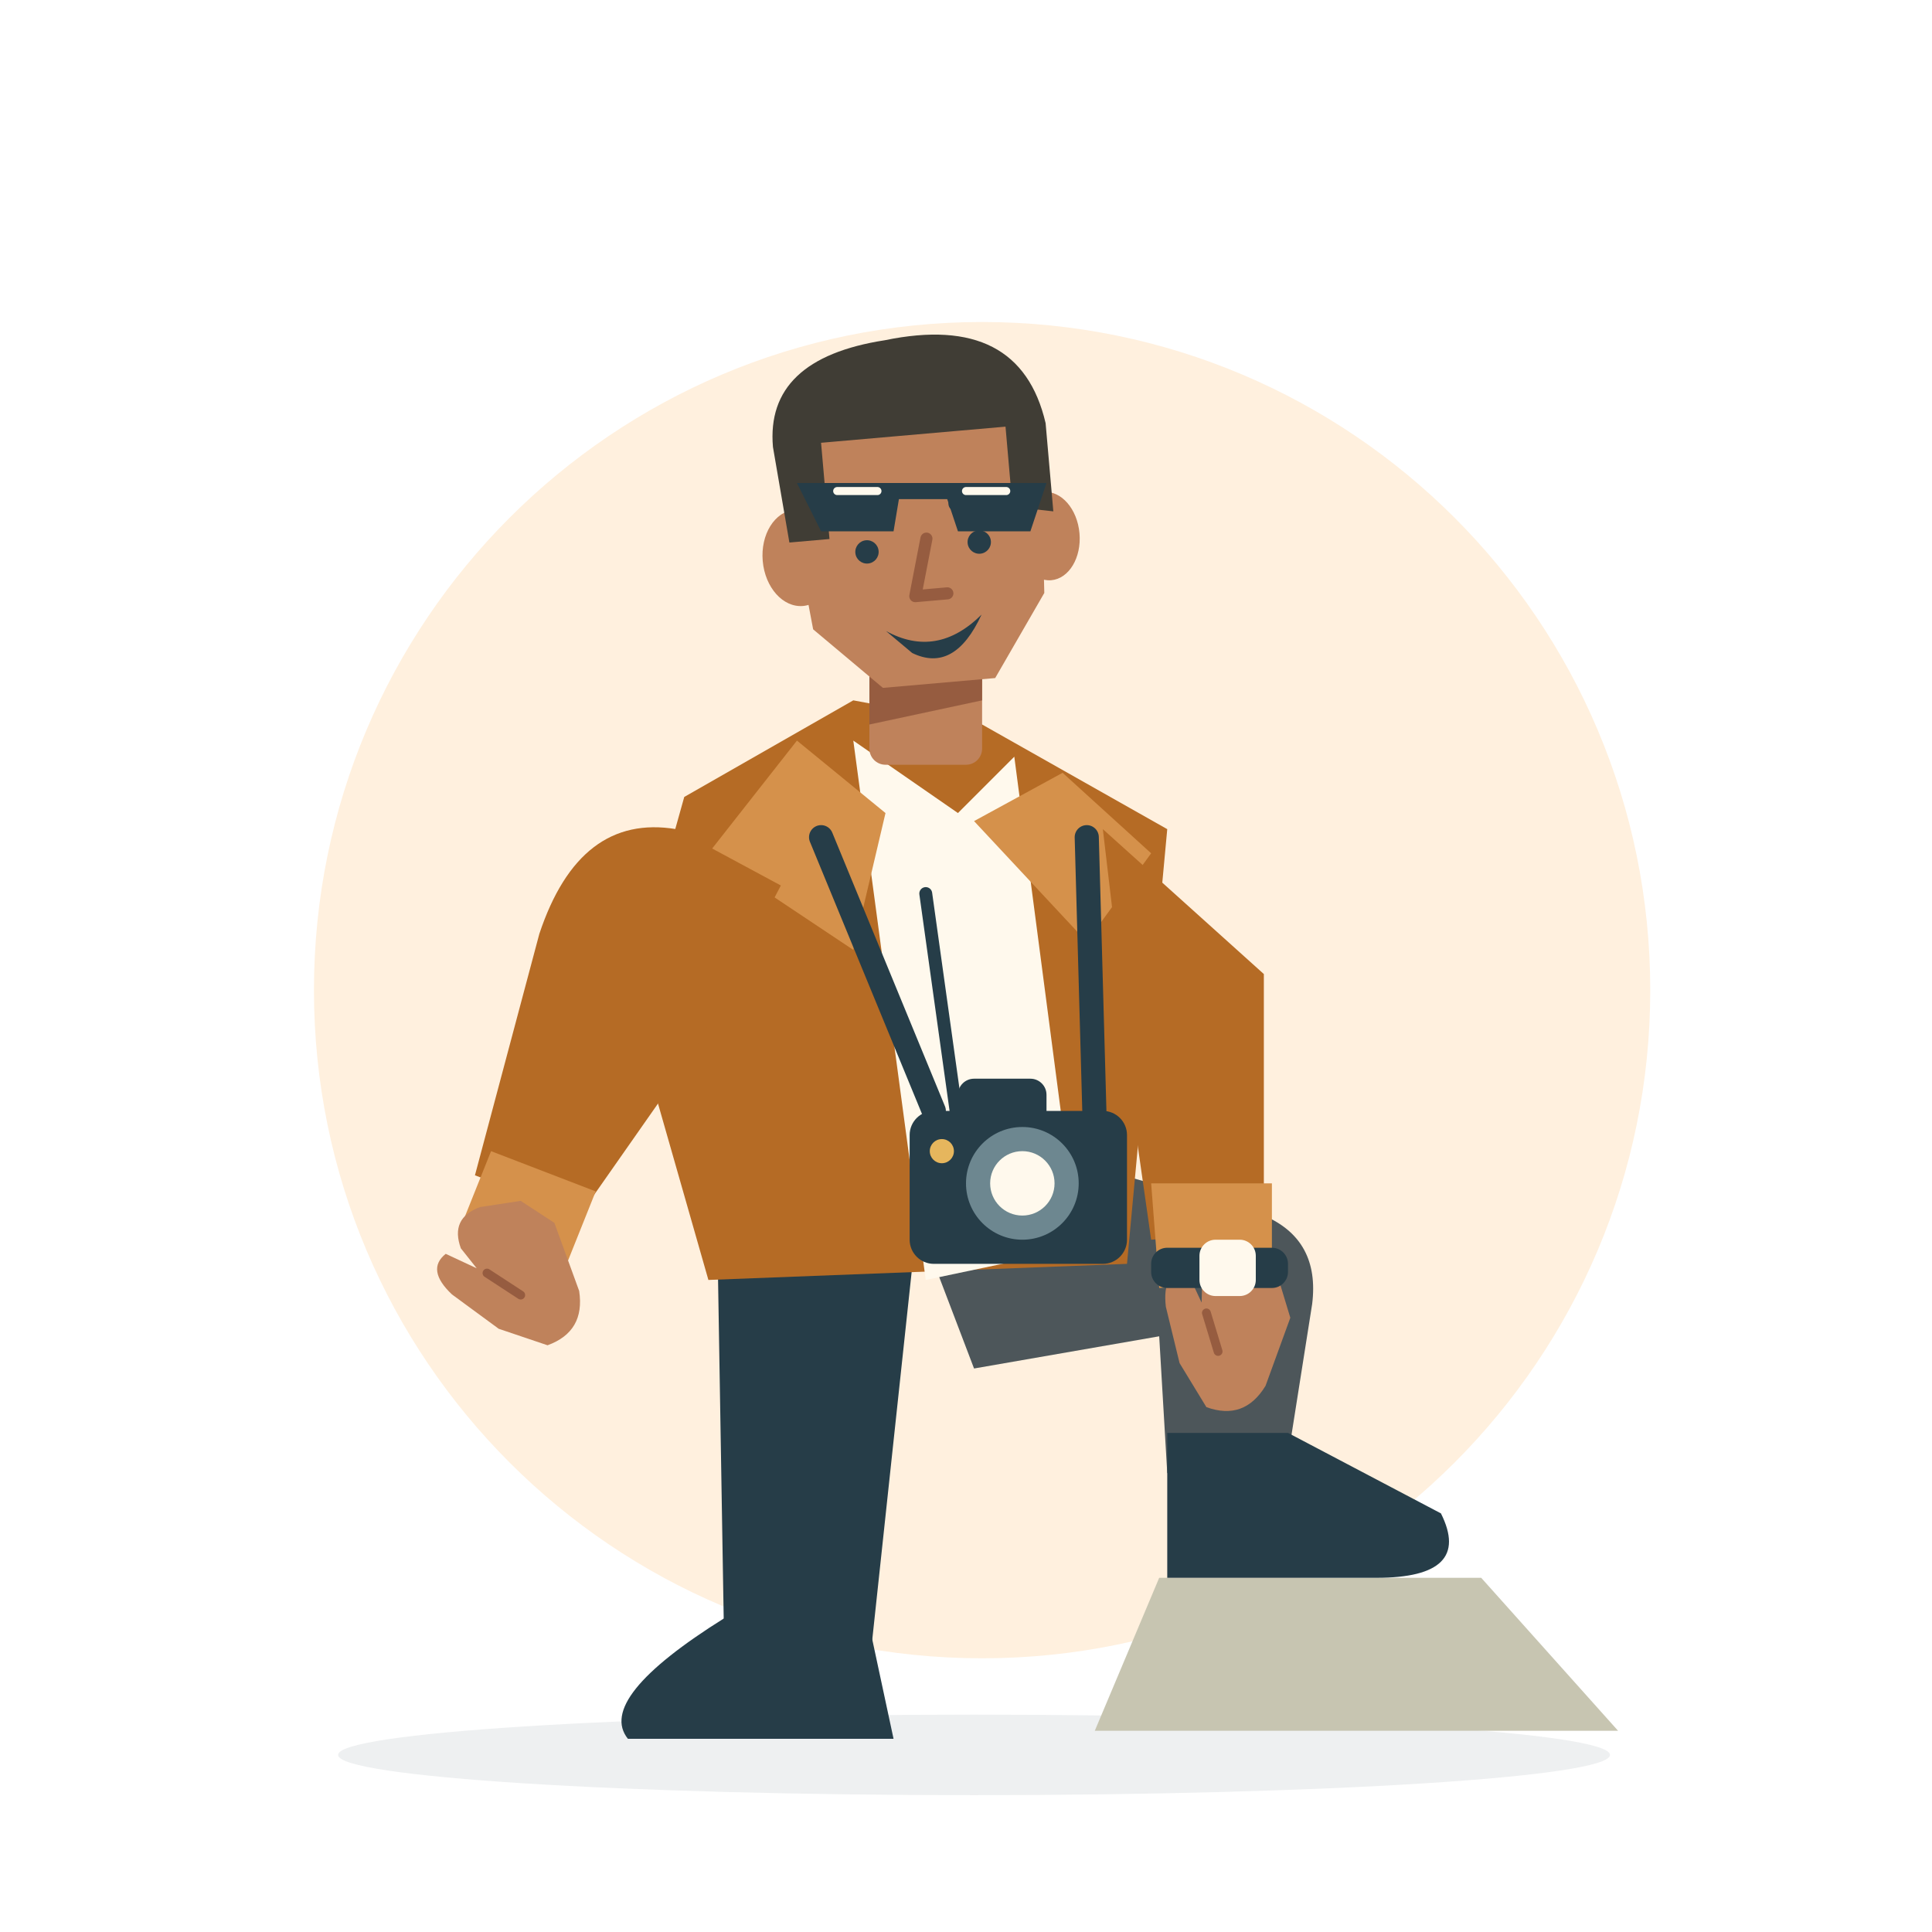
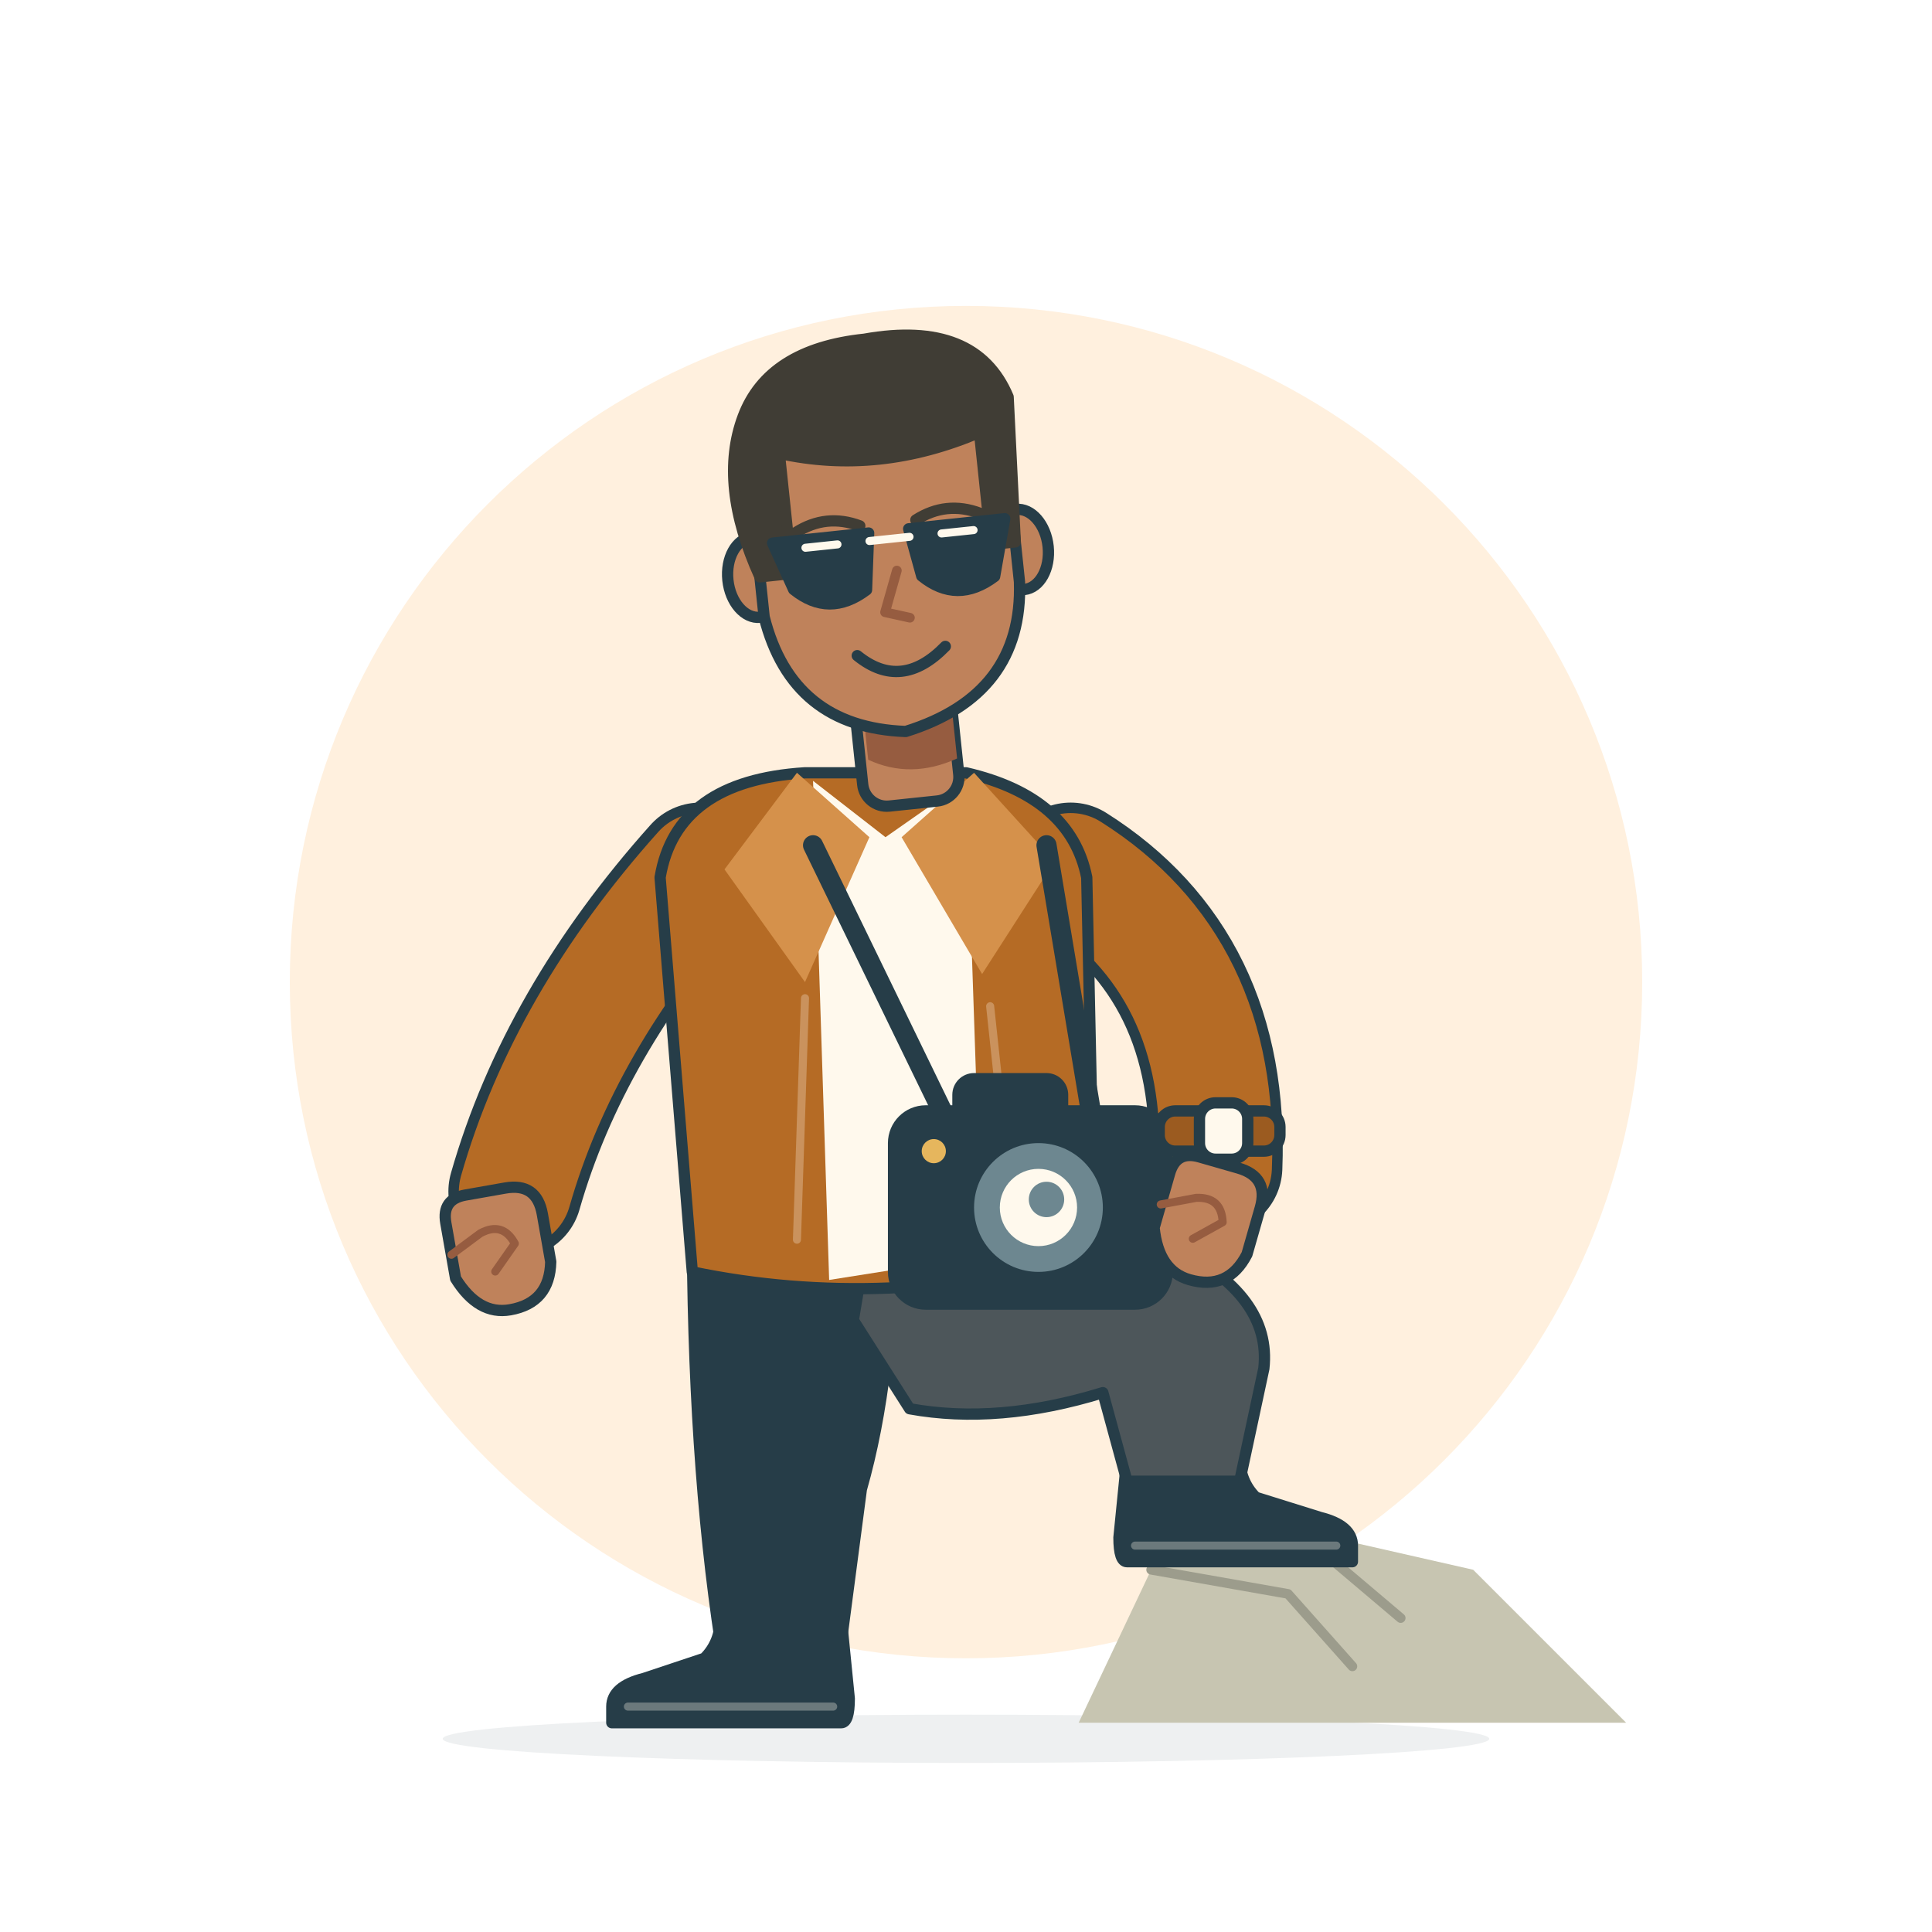
- <svg xmlns="http://www.w3.org/2000/svg" viewBox="0 0 240 240" role="img" aria-labelledby="title-estp">
-   <ellipse cx="121" cy="218" rx="79" ry="5" fill="#263D48" opacity=".08" />
-   <circle cx="122" cy="123" r="83" fill="#FFF0DE" />
-   <path d="M136 215 144 196 184 196 201 215Z" fill="#C7C5B1" />
-   <path d="M89 147 114 151 108 207 90 207Z" fill="#263D48" />
-   <path d="M113 149 136 145 157 151Q164 154 163 162L160 181 145 183 144 166 121 170Z" fill="#4D565A" />
-   <path d="M90 201 108 202 111 216H78Q74 211 90 201Z" fill="#263D48" />
-   <path d="M145 178 160 178 179 188Q183 196 171 196H145Z" fill="#263D48" />
-   <path d="M85 99 106 87 122 90 145 103 140 157 88 159 78 124Z" fill="#B56B25" />
-   <path d="M106 92 119 101 126 94 134 155 115 159Z" fill="#FFF9ED" />
-   <path d="M99 92 110 101 106 118 88 106ZM132 96 121 102 135 117 143 106Z" fill="#D5914B" />
-   <path d="M115 111 121 154" fill="none" stroke="#263D48" stroke-width="1.6" stroke-linecap="round" stroke-linejoin="round" />
-   <path d="M84 103Q72 101 67 116L59 146 72 151 86 131 97 110Z" fill="#B56B25" />
-   <path d="M61 143 74 148 70 158 57 153Z" fill="#D5914B" />
-   <g transform="translate(64 159) rotate(-20)">
-     <path d="M-5-6Q-5-10-1-10L4-9 7-5 7 4Q6 9 1 9L-4 5-8-1Q-10-5-7-6L-4-3Z" fill="#BF825B" />
-     <path d="M-3-2 0 2" fill="none" stroke="#965C40" stroke-width="1.1" stroke-linecap="round" stroke-linejoin="round" />
+ <svg xmlns="http://www.w3.org/2000/svg" viewBox="0 0 240 240" role="img" aria-labelledby="estp-title" aria-describedby="estp-desc">
+   <circle cx="120" cy="122" r="84" fill="#FFF0DE" />
+   <ellipse cx="120" cy="216" rx="65" ry="3" fill="#263D48" opacity=".08" />
+   <g fill="none" stroke="#263D48" stroke-width="1.4" stroke-linecap="round" stroke-linejoin="round">
+     <path d="M134 214 143 195 161 190 183 195 202 214Z" fill="#C7C5B1" stroke="none" />
+     <path d="M143 195 160 198 168 207M161 190 174 201" stroke="#9C9C8C" stroke-width="1.2" />
+     <g data-part="leg">
+       <g data-part="shoe" transform="translate(97 204) rotate(0) scale(-1 1)">
+         <path d="M-7.5 -3H7.5Q7.5 0 9.5 2L17 4.5Q21 5.5 21 8V10H-7.5Q-8.5 10 -8.5 7Z" fill="#263D48" />
+         <path d="M-6.5 8H19" stroke="#FFF9ED" stroke-width="1" opacity=".32" />
+       </g>
+       <path d="M86 151H111Q111 171 107 185L104.5 204 L89.5 204Q86 181 86 151Z" fill="#263D48" data-part="trousers" />
+     </g>
+     <g data-part="leg">
+       <g data-part="shoe" transform="translate(147 184) rotate(0) scale(1 1)">
+         <path d="M-7 -3H7Q7 0 9 2L17 4.5Q21 5.5 21 8V10H-7Q-8 10 -8 7Z" fill="#263D48" />
+         <path d="M-6 8H19" stroke="#FFF9ED" stroke-width="1" opacity=".32" />
+       </g>
+       <path d="M108 152Q132 145 146 155Q158 161 157 170L154 184 L140 184L137 173Q124 177 113 175L106 164Z" fill="#4D565A" data-part="trousers" />
+     </g>
+     <path d="M87 108Q70 127 64 148" stroke-width="16.6" />
+     <path d="M87 108Q70 127 64 148" stroke="#B56B25" stroke-width="14" />
+     <path d="M133 108Q152 120 151 145" stroke-width="16.6" />
+     <path d="M133 108Q152 120 151 145" stroke="#B56B25" stroke-width="14" />
+     <g transform="translate(110 0) rotate(0 0 126)">
+       <path d="M-10 96Q-26 97-28 109L-24 158Q0 163 26 156L25 109Q23 99 10 96Z" fill="#B56B25" />
+       <path d="M-9 97 0 104 10 97 12 156-7 159Z" fill="#FFF9ED" stroke="none" />
+       <path d="M-11 96-2 104-10 122-20 108Z" fill="#D5914B" stroke="none" />
+       <path d="M11 96 2 104 12 121 21 107Z" fill="#D5914B" stroke="none" />
+       <path d="M-10 124-11 154M13 125 16 153" stroke="#FFF9ED" stroke-width="1" opacity=".28" />
+     </g>
+     <g transform="translate(61 155) rotate(-10)">
+       <path d="M-5 3V-4Q-5-7-2-7H3Q7-7 7-3V3Q6 8 1 8Q-3 8-5 3Z" fill="#BF825B" />
+       <path d="M-5 0-1-2Q2-3 3 0L0 3" stroke="#965C40" stroke-width="1" />
+     </g>
+     <g transform="translate(110 67) rotate(-6)">
+       <rect x="-6" y="17" width="12" height="16" rx="3" fill="#BF825B" />
+       <path d="M-5 21Q0 26 6 22V28Q0 30-5 27Z" fill="#965C40" stroke="none" />
+       <ellipse cx="-16.5" cy="3" rx="3.5" ry="5" fill="#BF825B" />
+       <ellipse cx="16.5" cy="3" rx="3.5" ry="5" fill="#BF825B" />
+       <path d="M-16-12Q-16-24 0-24Q16-24 16-12V7Q15 21 0 24Q-14 22-16 8Z" fill="#BF825B" />
+       <path d="M-16 3Q-20-9-16-17Q-12-25 0-25Q14-26 17-16L16 2H13V-12Q0-8-12-12V3Z" fill="#403D35" stroke="#403D35" />
+       <path d="M-11-2Q-7-4-3-2M4-2Q8-4 12-2" stroke="#403D35" />
+       <circle cx="-7" cy="3" r="1.15" fill="#263D48" stroke="none" />
+       <circle cx="8" cy="3" r="1.15" fill="#263D48" stroke="none" />
+       <path d="M1 4-1 9 2 10" stroke="#965C40" stroke-width="1.2" />
+       <path d="M-14-1H-2L-3 6Q-8 9-12 5ZM3-1H15L13 6Q8 9 4 5Z" fill="#263D48" />
+       <path d="M-2 0H3M-10 0H-6M7 0H11" stroke="#FFF9ED" stroke-width="1" />
+       <path d="M-5 14Q0 19 6 14" />
+     </g>
+     <path d="M101 105 118 140M130 105 136 141" stroke-width="2.5" />
+     <g>
+       <rect x="111" y="138" width="34" height="24" rx="4" fill="#263D48" />
+       <rect x="119" y="134" width="13" height="7" rx="2" fill="#263D48" />
+       <circle cx="129" cy="150" r="8" fill="#6D8790" stroke="none" />
+       <circle cx="129" cy="150" r="4.8" fill="#FFF9ED" stroke="none" />
+       <circle cx="130" cy="149" r="2.2" fill="#6D8790" stroke="none" />
+       <circle cx="116" cy="143" r="1.5" fill="#E6B65D" stroke="none" />
+     </g>
+     <g transform="translate(149 151) rotate(16)">
+       <path d="M-5 3V-4Q-5-7-2-7H3Q7-7 7-3V3Q6 8 1 8Q-3 8-5 3Z" fill="#BF825B" />
+       <path d="M-5 0-1-2Q2-3 3 0L0 3" stroke="#965C40" stroke-width="1" />
+     </g>
+     <rect x="144" y="138" width="15" height="5" rx="2" fill="#9B5B20" />
+     <rect x="149" y="137" width="6" height="7" rx="2" fill="#FFF9ED" />
  </g>
-   <path d="M137 103 157 121 157 153 143 154 140 133 139 120Z" fill="#B56B25" />
-   <path d="M143 147H158L158 159 144 160Z" fill="#D5914B" />
-   <g transform="translate(152 166) rotate(20)">
-     <path d="M-5-6Q-5-10-1-10L4-9 7-5 7 4Q6 9 1 9L-4 5-8-1Q-10-5-7-6L-4-3Z" fill="#BF825B" />
-     <path d="M-3-2 0 2" fill="none" stroke="#965C40" stroke-width="1.1" stroke-linecap="round" stroke-linejoin="round" />
-   </g>
-   <rect x="143" y="155" width="17" height="5" rx="2" fill="#263D48" />
-   <rect x="149" y="154" width="7" height="7" rx="2" fill="#FFF9ED" />
-   <g transform="translate(94 41)">
-     <rect x="14" y="37" width="14" height="17" rx="2" fill="#BF825B" />
-     <path d="M14 40H28V46L14 49Z" fill="#965C40" />
-   </g>
-   <g transform="translate(94 41) rotate(-5 20 25)">
-     <ellipse cx="5" cy="27" rx="4.5" ry="6" fill="#BF825B" />
-     <ellipse cx="36" cy="27" rx="4" ry="5.5" fill="#BF825B" />
-     <path d="M4 16Q6 3 20 4Q35 4 36 18L35 34 28 44 14 44 6 36Z" fill="#BF825B" />
-     <path d="M4 25 3 13Q3 2 18 1Q35-1 37 13V24L32 23V13L9 13V25Z" fill="#403D35" />
-     <path d="M10 23 16 22M25 22 30 23" fill="none" stroke="#263D48" stroke-width="1.8" stroke-linecap="round" stroke-linejoin="round" />
-     <circle cx="13.5" cy="27" r="1.45" fill="#263D48" />
-     <circle cx="27.5" cy="27" r="1.45" fill="#263D48" />
-     <path d="M21 26 19 33 23 33" fill="none" stroke="#965C40" stroke-width="1.5" stroke-linecap="round" stroke-linejoin="round" />
-     <path d="M15 37Q21 41 27 36Q23 43 18 40Z" fill="#263D48" />
-   </g>
-   <path d="M106 61 126 61" fill="none" stroke="#263D48" stroke-width="2" stroke-linecap="round" stroke-linejoin="round" />
-   <path d="M99 60H112L111 66 102 66ZM117 60H130L128 66H119Z" fill="#263D48" />
-   <path d="M104 61H109M120 61H125" fill="none" stroke="#FFF9ED" stroke-width="1" stroke-linecap="round" stroke-linejoin="round" />
-   <path d="M102 104 116 138M135 104 136 140" fill="none" stroke="#263D48" stroke-width="3" stroke-linecap="round" stroke-linejoin="round" />
-   <rect x="113" y="138" width="27" height="19" rx="3" fill="#263D48" />
-   <rect x="119" y="134" width="11" height="6" rx="2" fill="#263D48" />
-   <circle cx="127" cy="147" r="7" fill="#6D8790" />
-   <circle cx="127" cy="147" r="4" fill="#FFF9ED" />
-   <circle cx="117" cy="143" r="1.5" fill="#E6B65D" />
</svg>
